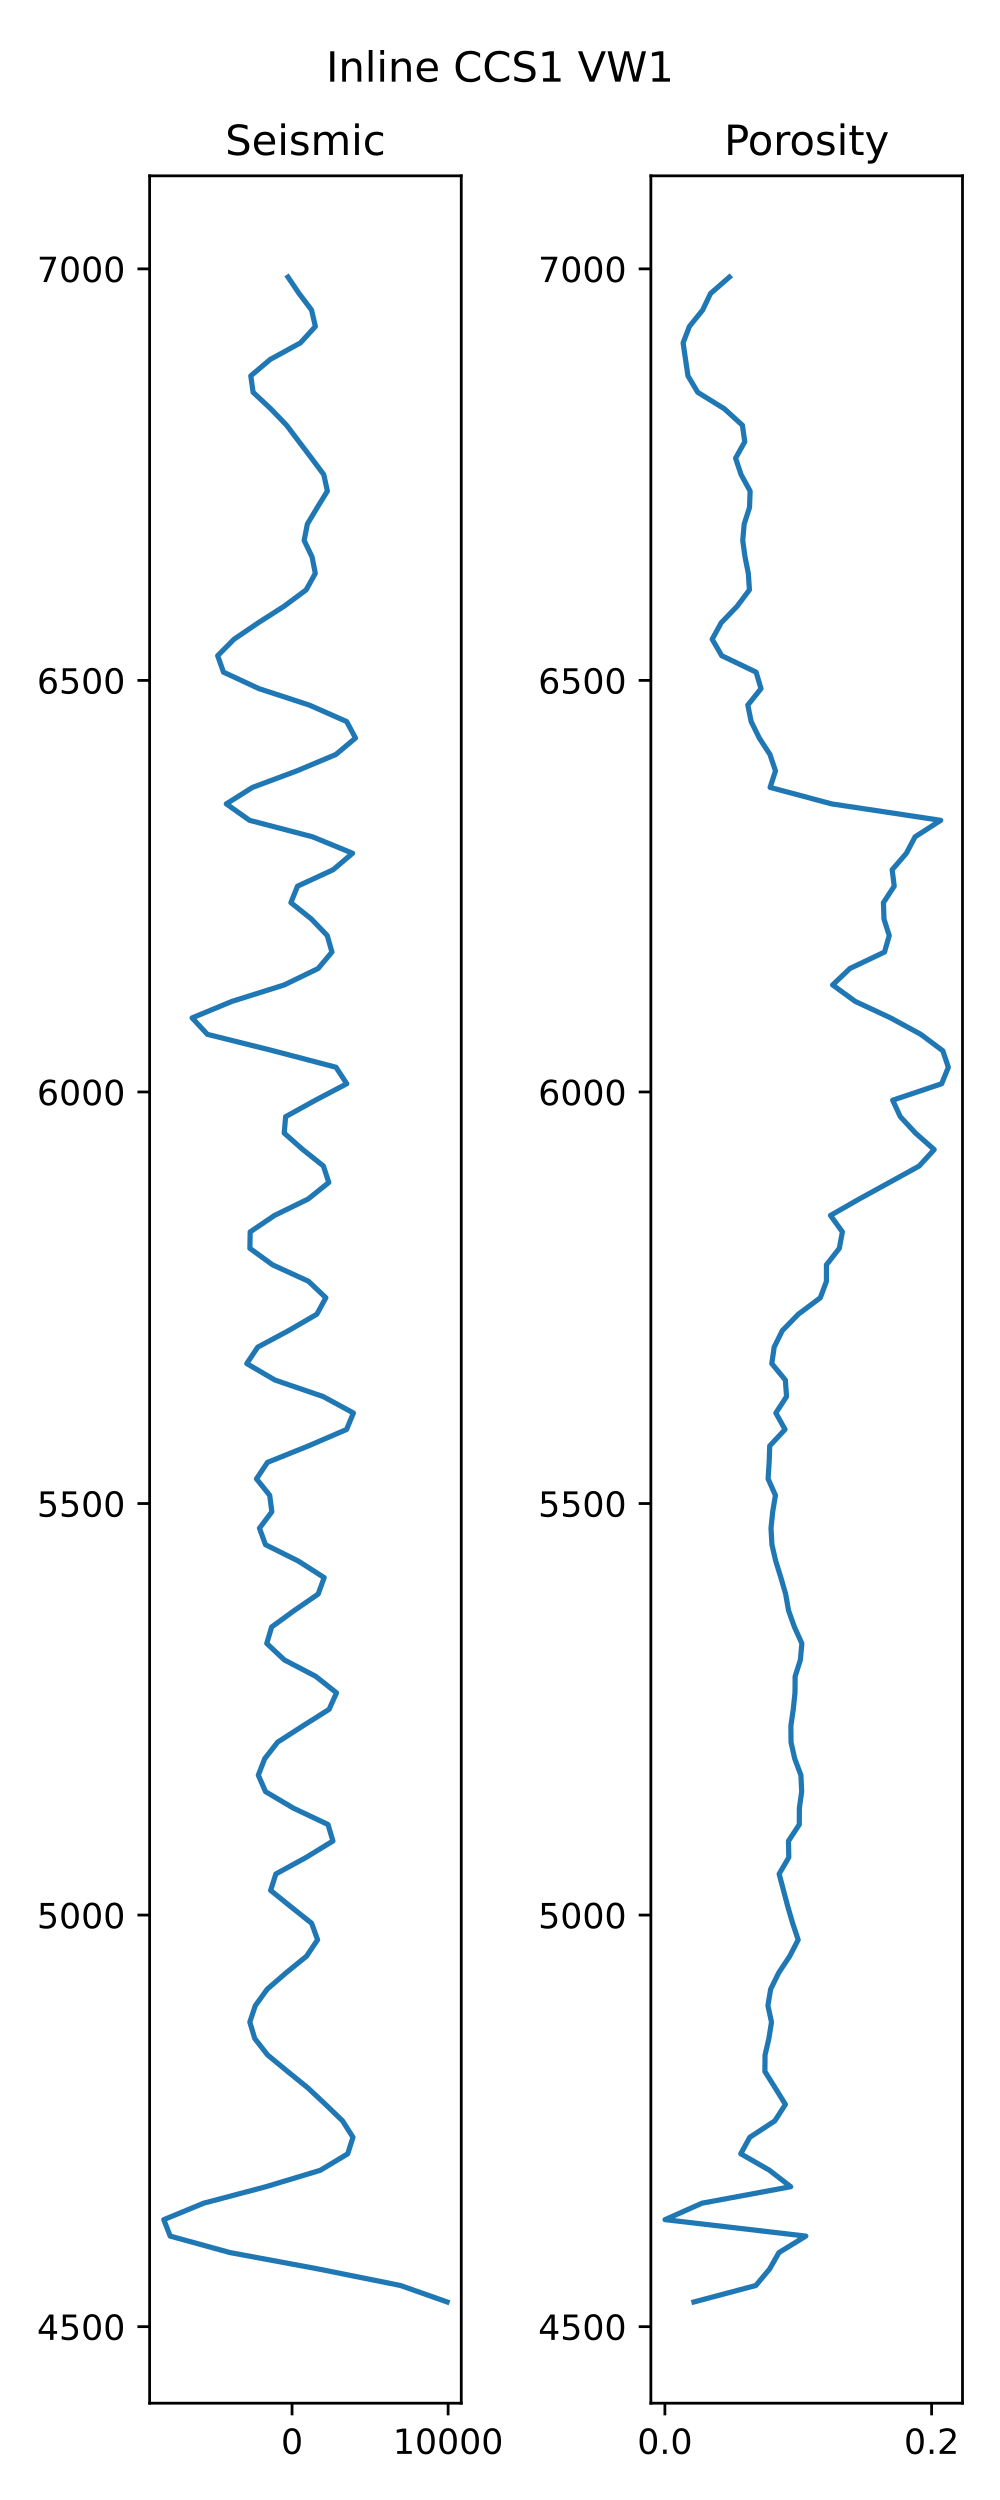
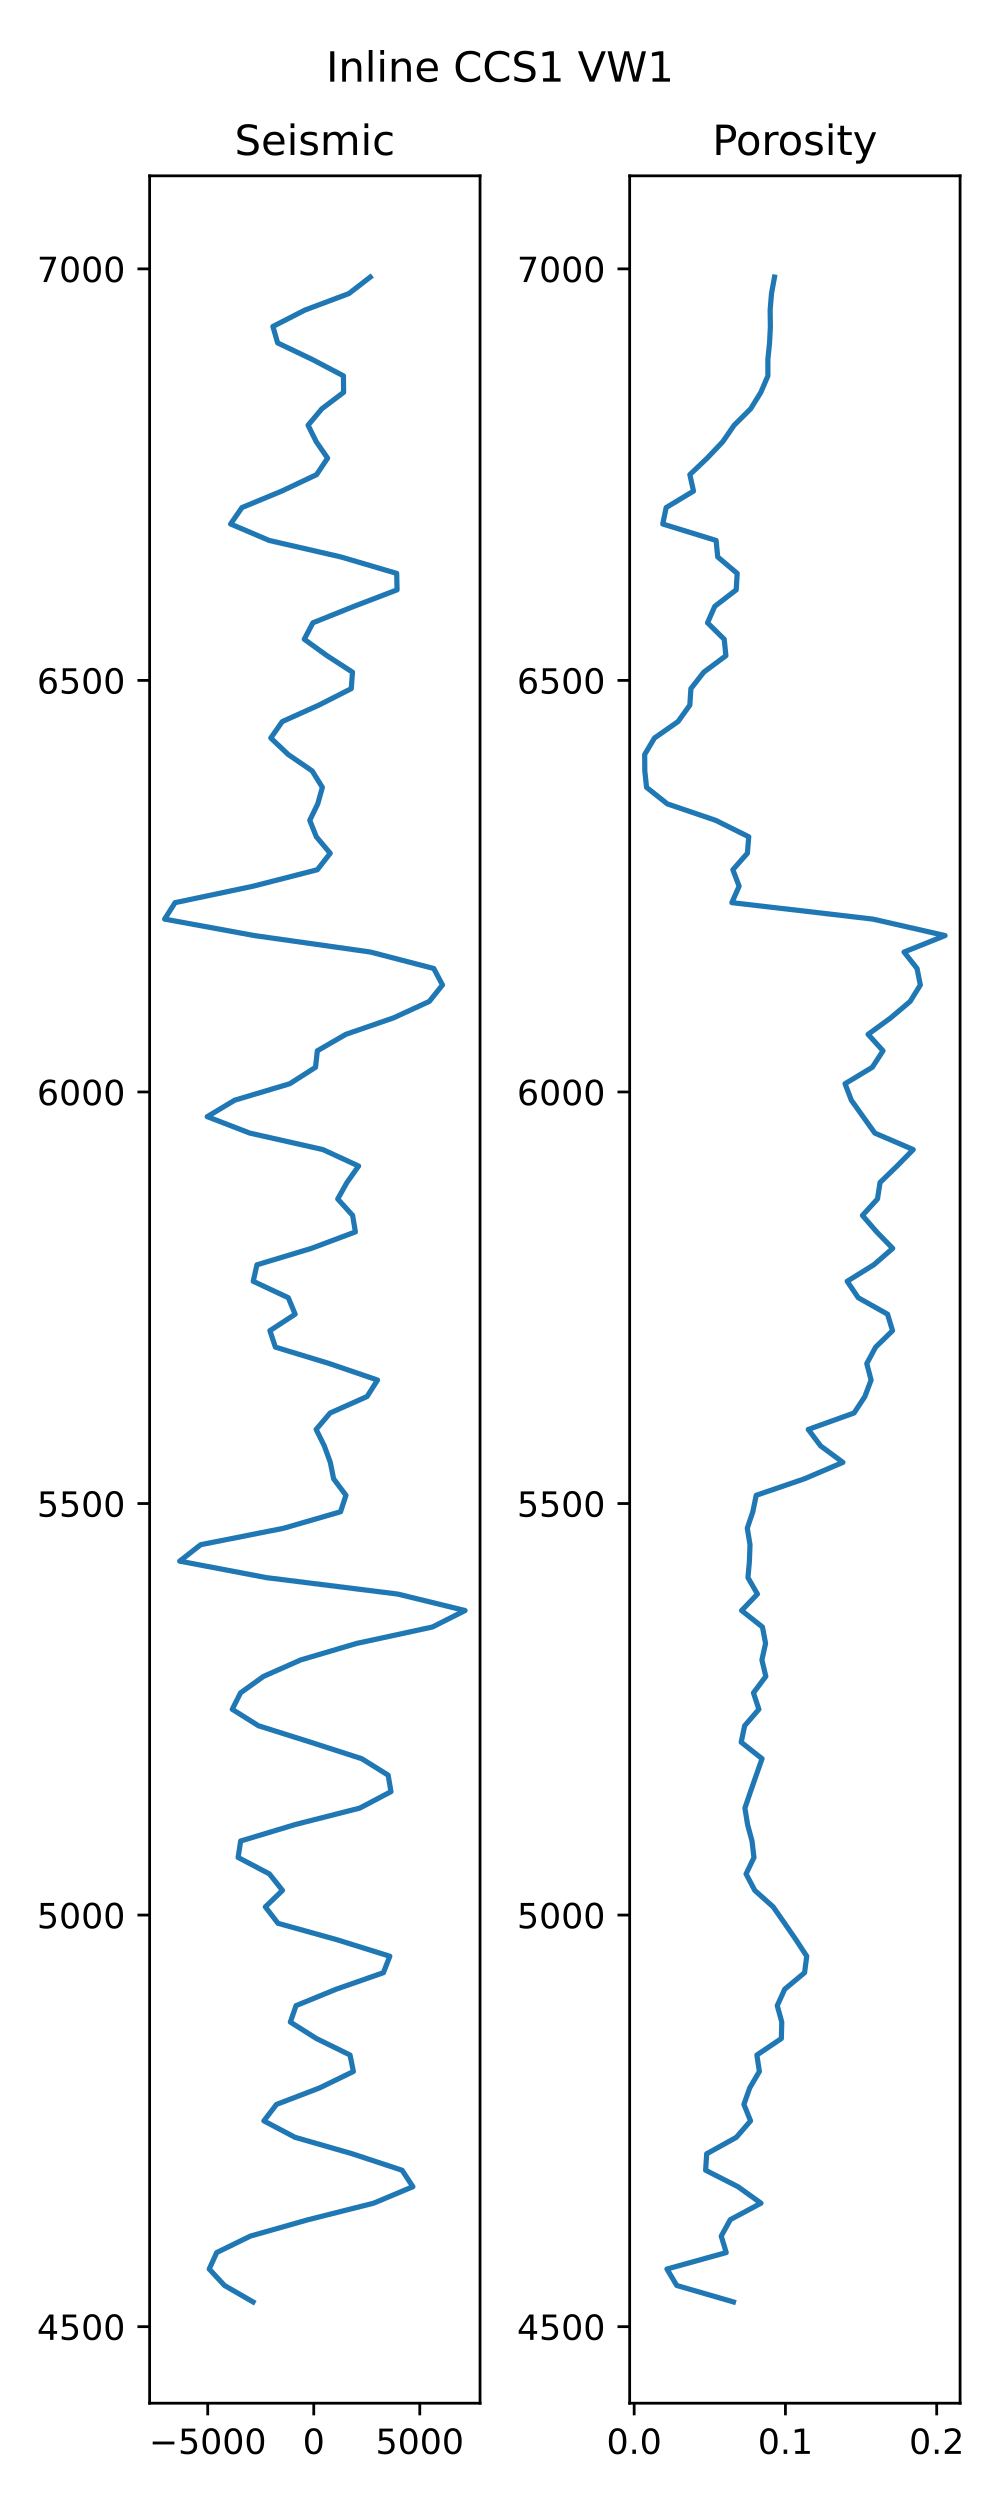
<svg xmlns="http://www.w3.org/2000/svg" xmlns:xlink="http://www.w3.org/1999/xlink" width="288pt" height="720pt" viewBox="0 0 288 720" version="1.1">
  <defs>
    <style type="text/css">*{stroke-linejoin: round; stroke-linecap: butt}</style>
  </defs>
  <g id="figure_1">
    <g id="patch_1">
      <path d="M 0 720  L 288 720  L 288 0  L 0 0  z " style="fill: #ffffff" />
    </g>
    <g id="axes_1">
      <g id="patch_2">
-         <path d="M 43.09 692.12  L 132.842 692.12  L 132.842 50.64  L 43.09 50.64  z " style="fill: #ffffff" />
+         <path d="M 43.09 692.12  L 138.252 692.12  L 138.252 50.64  L 43.09 50.64  z " style="fill: #ffffff" />
      </g>
      <g id="matplotlib.axis_1">
        <g id="xtick_1">
          <g id="line2d_1">
            <defs>
-               <path id="m8ba95db6dd" d="M 0 0  L 0 3.5  " style="stroke: #000000; stroke-width: 0.8" />
+               <path id="m84828c03f1" d="M 0 0  L 0 3.5  " style="stroke: #000000; stroke-width: 0.8" />
            </defs>
            <g>
-               <use xlink:href="#m8ba95db6dd" x="84.11" y="692.12" style="stroke: #000000; stroke-width: 0.8" />
+               <use xlink:href="#m84828c03f1" x="59.827" y="692.12" style="stroke: #000000; stroke-width: 0.8" />
            </g>
          </g>
          <g id="text_1">
-             <g transform="translate(80.9286 706.7184) scale(0.1 -0.1)">
-               <defs>
+             <g transform="translate(42.91263 706.7184) scale(0.1 -0.1)">
+               <defs>
+                 <path id="DejaVuSans-2212" d="M 678 2272  L 4684 2272  L 4684 1741  L 678 1741  L 678 2272  z " transform="scale(0.015625)" />
+                 <path id="DejaVuSans-35" d="M 691 4666  L 3169 4666  L 3169 4134  L 1269 4134  L 1269 2991  Q 1406 3038 1543 3061  Q 1681 3084 1819 3084  Q 2600 3084 3056 2656  Q 3513 2228 3513 1497  Q 3513 744 3044 326  Q 2575 -91 1722 -91  Q 1428 -91 1123 -41  Q 819 9 494 109  L 494 744  Q 775 591 1075 516  Q 1375 441 1709 441  Q 2250 441 2565 725  Q 2881 1009 2881 1497  Q 2881 1984 2565 2268  Q 2250 2553 1709 2553  Q 1456 2553 1204 2497  Q 953 2441 691 2322  L 691 4666  z " transform="scale(0.015625)" />
                <path id="DejaVuSans-30" d="M 2034 4250  Q 1547 4250 1301 3770  Q 1056 3291 1056 2328  Q 1056 1369 1301 889  Q 1547 409 2034 409  Q 2525 409 2770 889  Q 3016 1369 3016 2328  Q 3016 3291 2770 3770  Q 2525 4250 2034 4250  z M 2034 4750  Q 2819 4750 3233 4129  Q 3647 3509 3647 2328  Q 3647 1150 3233 529  Q 2819 -91 2034 -91  Q 1250 -91 836 529  Q 422 1150 422 2328  Q 422 3509 836 4129  Q 1250 4750 2034 4750  z " transform="scale(0.015625)" />
              </defs>
-               <use xlink:href="#DejaVuSans-30" />
+               <use xlink:href="#DejaVuSans-2212" />
+               <use xlink:href="#DejaVuSans-35" x="83.789" />
+               <use xlink:href="#DejaVuSans-30" x="147.412" />
+               <use xlink:href="#DejaVuSans-30" x="211.035" />
+               <use xlink:href="#DejaVuSans-30" x="274.658" />
            </g>
          </g>
        </g>
        <g id="xtick_2">
          <g id="line2d_2">
            <g>
-               <use xlink:href="#m8ba95db6dd" x="129.056" y="692.12" style="stroke: #000000; stroke-width: 0.8" />
+               <use xlink:href="#m84828c03f1" x="90.362" y="692.12" style="stroke: #000000; stroke-width: 0.8" />
            </g>
          </g>
          <g id="text_2">
-             <g transform="translate(113.15 706.7184) scale(0.1 -0.1)">
-               <defs>
-                 <path id="DejaVuSans-31" d="M 794 531  L 1825 531  L 1825 4091  L 703 3866  L 703 4441  L 1819 4666  L 2450 4666  L 2450 531  L 3481 531  L 3481 0  L 794 0  L 794 531  z " transform="scale(0.015625)" />
-               </defs>
-               <use xlink:href="#DejaVuSans-31" />
-               <use xlink:href="#DejaVuSans-30" x="63.623" />
-               <use xlink:href="#DejaVuSans-30" x="127.246" />
-               <use xlink:href="#DejaVuSans-30" x="190.869" />
-               <use xlink:href="#DejaVuSans-30" x="254.492" />
+             <g transform="translate(87.18066 706.7184) scale(0.1 -0.1)">
+               <use xlink:href="#DejaVuSans-30" />
+             </g>
+           </g>
+         </g>
+         <g id="xtick_3">
+           <g id="line2d_3">
+             <g>
+               <use xlink:href="#m84828c03f1" x="120.896" y="692.12" style="stroke: #000000; stroke-width: 0.8" />
+             </g>
+           </g>
+           <g id="text_3">
+             <g transform="translate(108.1713 706.7184) scale(0.1 -0.1)">
+               <use xlink:href="#DejaVuSans-35" />
+               <use xlink:href="#DejaVuSans-30" x="63.623" />
+               <use xlink:href="#DejaVuSans-30" x="127.246" />
+               <use xlink:href="#DejaVuSans-30" x="190.869" />
            </g>
          </g>
        </g>
      </g>
      <g id="matplotlib.axis_2">
        <g id="ytick_1">
-           <g id="line2d_3">
+           <g id="line2d_4">
            <defs>
-               <path id="m73d2f2dbd9" d="M 0 0  L -3.5 0  " style="stroke: #000000; stroke-width: 0.8" />
+               <path id="m9f6ca135f6" d="M 0 0  L -3.5 0  " style="stroke: #000000; stroke-width: 0.8" />
            </defs>
            <g>
-               <use xlink:href="#m73d2f2dbd9" x="43.09" y="670.074" style="stroke: #000000; stroke-width: 0.8" />
-             </g>
-           </g>
-           <g id="text_3">
+               <use xlink:href="#m9f6ca135f6" x="43.09" y="670.074" style="stroke: #000000; stroke-width: 0.8" />
+             </g>
+           </g>
+           <g id="text_4">
            <g transform="translate(10.64 673.8728) scale(0.1 -0.1)">
              <defs>
                <path id="DejaVuSans-34" d="M 2419 4116  L 825 1625  L 2419 1625  L 2419 4116  z M 2253 4666  L 3047 4666  L 3047 1625  L 3713 1625  L 3713 1100  L 3047 1100  L 3047 0  L 2419 0  L 2419 1100  L 313 1100  L 313 1709  L 2253 4666  z " transform="scale(0.015625)" />
-                 <path id="DejaVuSans-35" d="M 691 4666  L 3169 4666  L 3169 4134  L 1269 4134  L 1269 2991  Q 1406 3038 1543 3061  Q 1681 3084 1819 3084  Q 2600 3084 3056 2656  Q 3513 2228 3513 1497  Q 3513 744 3044 326  Q 2575 -91 1722 -91  Q 1428 -91 1123 -41  Q 819 9 494 109  L 494 744  Q 775 591 1075 516  Q 1375 441 1709 441  Q 2250 441 2565 725  Q 2881 1009 2881 1497  Q 2881 1984 2565 2268  Q 2250 2553 1709 2553  Q 1456 2553 1204 2497  Q 953 2441 691 2322  L 691 4666  z " transform="scale(0.015625)" />
              </defs>
              <use xlink:href="#DejaVuSans-34" />
              <use xlink:href="#DejaVuSans-35" x="63.623" />
              <use xlink:href="#DejaVuSans-30" x="127.246" />
              <use xlink:href="#DejaVuSans-30" x="190.869" />
            </g>
          </g>
        </g>
        <g id="ytick_2">
-           <g id="line2d_4">
-             <g>
-               <use xlink:href="#m73d2f2dbd9" x="43.09" y="551.544" style="stroke: #000000; stroke-width: 0.8" />
-             </g>
-           </g>
-           <g id="text_4">
+           <g id="line2d_5">
+             <g>
+               <use xlink:href="#m9f6ca135f6" x="43.09" y="551.544" style="stroke: #000000; stroke-width: 0.8" />
+             </g>
+           </g>
+           <g id="text_5">
            <g transform="translate(10.64 555.3436) scale(0.1 -0.1)">
              <use xlink:href="#DejaVuSans-35" />
              <use xlink:href="#DejaVuSans-30" x="63.623" />
              <use xlink:href="#DejaVuSans-30" x="127.246" />
              <use xlink:href="#DejaVuSans-30" x="190.869" />
            </g>
          </g>
        </g>
        <g id="ytick_3">
-           <g id="line2d_5">
-             <g>
-               <use xlink:href="#m73d2f2dbd9" x="43.09" y="433.015" style="stroke: #000000; stroke-width: 0.8" />
-             </g>
-           </g>
-           <g id="text_5">
+           <g id="line2d_6">
+             <g>
+               <use xlink:href="#m9f6ca135f6" x="43.09" y="433.015" style="stroke: #000000; stroke-width: 0.8" />
+             </g>
+           </g>
+           <g id="text_6">
            <g transform="translate(10.64 436.8144) scale(0.1 -0.1)">
              <use xlink:href="#DejaVuSans-35" />
              <use xlink:href="#DejaVuSans-35" x="63.623" />
              <use xlink:href="#DejaVuSans-30" x="127.246" />
              <use xlink:href="#DejaVuSans-30" x="190.869" />
            </g>
          </g>
        </g>
        <g id="ytick_4">
-           <g id="line2d_6">
-             <g>
-               <use xlink:href="#m73d2f2dbd9" x="43.09" y="314.486" style="stroke: #000000; stroke-width: 0.8" />
-             </g>
-           </g>
-           <g id="text_6">
+           <g id="line2d_7">
+             <g>
+               <use xlink:href="#m9f6ca135f6" x="43.09" y="314.486" style="stroke: #000000; stroke-width: 0.8" />
+             </g>
+           </g>
+           <g id="text_7">
            <g transform="translate(10.64 318.2852) scale(0.1 -0.1)">
              <defs>
                <path id="DejaVuSans-36" d="M 2113 2584  Q 1688 2584 1439 2293  Q 1191 2003 1191 1497  Q 1191 994 1439 701  Q 1688 409 2113 409  Q 2538 409 2786 701  Q 3034 994 3034 1497  Q 3034 2003 2786 2293  Q 2538 2584 2113 2584  z M 3366 4563  L 3366 3988  Q 3128 4100 2886 4159  Q 2644 4219 2406 4219  Q 1781 4219 1451 3797  Q 1122 3375 1075 2522  Q 1259 2794 1537 2939  Q 1816 3084 2150 3084  Q 2853 3084 3261 2657  Q 3669 2231 3669 1497  Q 3669 778 3244 343  Q 2819 -91 2113 -91  Q 1303 -91 875 529  Q 447 1150 447 2328  Q 447 3434 972 4092  Q 1497 4750 2381 4750  Q 2619 4750 2861 4703  Q 3103 4656 3366 4563  z " transform="scale(0.015625)" />
              </defs>
              <use xlink:href="#DejaVuSans-36" />
              <use xlink:href="#DejaVuSans-30" x="63.623" />
              <use xlink:href="#DejaVuSans-30" x="127.246" />
              <use xlink:href="#DejaVuSans-30" x="190.869" />
            </g>
          </g>
        </g>
        <g id="ytick_5">
-           <g id="line2d_7">
-             <g>
-               <use xlink:href="#m73d2f2dbd9" x="43.09" y="195.957" style="stroke: #000000; stroke-width: 0.8" />
-             </g>
-           </g>
-           <g id="text_7">
+           <g id="line2d_8">
+             <g>
+               <use xlink:href="#m9f6ca135f6" x="43.09" y="195.957" style="stroke: #000000; stroke-width: 0.8" />
+             </g>
+           </g>
+           <g id="text_8">
            <g transform="translate(10.64 199.756) scale(0.1 -0.1)">
              <use xlink:href="#DejaVuSans-36" />
              <use xlink:href="#DejaVuSans-35" x="63.623" />
              <use xlink:href="#DejaVuSans-30" x="127.246" />
              <use xlink:href="#DejaVuSans-30" x="190.869" />
            </g>
          </g>
        </g>
        <g id="ytick_6">
-           <g id="line2d_8">
-             <g>
-               <use xlink:href="#m73d2f2dbd9" x="43.09" y="77.428" style="stroke: #000000; stroke-width: 0.8" />
-             </g>
-           </g>
-           <g id="text_8">
+           <g id="line2d_9">
+             <g>
+               <use xlink:href="#m9f6ca135f6" x="43.09" y="77.428" style="stroke: #000000; stroke-width: 0.8" />
+             </g>
+           </g>
+           <g id="text_9">
            <g transform="translate(10.64 81.22682) scale(0.1 -0.1)">
              <defs>
                <path id="DejaVuSans-37" d="M 525 4666  L 3525 4666  L 3525 4397  L 1831 0  L 1172 0  L 2766 4134  L 525 4134  L 525 4666  z " transform="scale(0.015625)" />
              </defs>
              <use xlink:href="#DejaVuSans-37" />
              <use xlink:href="#DejaVuSans-30" x="63.623" />
              <use xlink:href="#DejaVuSans-30" x="127.246" />
              <use xlink:href="#DejaVuSans-30" x="190.869" />
            </g>
          </g>
        </g>
      </g>
-       <g id="line2d_9">
-         <path d="M 128.763 662.962  L 115.325 658.221  L 91.734 653.479  L 66.213 648.738  L 49.009 643.997  L 47.17 639.256  L 58.659 634.515  L 76.564 629.774  L 92.276 625.032  L 100.146 620.291  L 101.656 615.55  L 98.648 610.809  L 93.743 606.068  L 88.676 601.327  L 82.831 596.585  L 77.075 591.844  L 73.373 587.103  L 71.949 582.362  L 73.529 577.621  L 76.962 572.88  L 82.429 568.138  L 88.266 563.397  L 91.464 558.656  L 89.758 553.915  L 83.81 549.174  L 77.943 544.433  L 79.455 539.691  L 88.134 534.95  L 95.878 530.209  L 94.464 525.468  L 84.458 520.727  L 76.466 515.986  L 74.395 511.244  L 76.238 506.503  L 79.935 501.762  L 87.282 497.021  L 94.788 492.28  L 96.92 487.539  L 90.938 482.797  L 81.887 478.056  L 76.825 473.315  L 78.234 468.574  L 84.738 463.833  L 91.628 459.092  L 93.358 454.35  L 85.954 449.609  L 76.457 444.868  L 74.725 440.127  L 78.289 435.386  L 77.673 430.645  L 73.863 425.903  L 77.035 421.162  L 88.83 416.421  L 99.821 411.68  L 101.779 406.939  L 93.044 402.198  L 79.185 397.456  L 71.073 392.715  L 74.224 387.974  L 83.073 383.233  L 91.251 378.492  L 93.844 373.751  L 88.844 369.009  L 78.478 364.268  L 71.971 359.527  L 72.051 354.786  L 79.056 350.045  L 88.757 345.304  L 94.686 340.562  L 93.146 335.821  L 87.209 331.08  L 81.85 326.339  L 82.263 321.598  L 90.839 316.857  L 99.865 312.115  L 96.769 307.374  L 78.722 302.633  L 59.727 297.892  L 55.329 293.151  L 66.76 288.41  L 81.83 283.668  L 91.627 278.927  L 95.597 274.186  L 94.249 269.445  L 89.711 264.704  L 83.78 259.963  L 85.683 255.221  L 95.944 250.48  L 101.539 245.739  L 89.998 240.998  L 71.866 236.257  L 65.173 231.516  L 72.711 226.774  L 85.428 222.033  L 96.726 217.292  L 102.376 212.551  L 99.838 207.81  L 89.087 203.069  L 74.57 198.327  L 64.37 193.586  L 62.687 188.845  L 67.39 184.104  L 74.364 179.363  L 81.783 174.622  L 88.174 169.88  L 90.802 165.139  L 89.874 160.398  L 87.595 155.657  L 88.522 150.916  L 91.362 146.175  L 94.288 141.433  L 93.247 136.692  L 89.718 131.951  L 86.113 127.21  L 82.535 122.469  L 77.969 117.728  L 72.896 112.986  L 72.225 108.245  L 77.837 103.504  L 86.502 98.763  L 90.825 94.022  L 89.728 89.281  L 86.136 84.539  L 82.94 79.798  " clip-path="url(#p2e005e1ebc)" style="fill: none; stroke: #1f77b4; stroke-width: 1.5; stroke-linecap: square" />
+       <g id="line2d_10">
+         <path d="M 72.879 662.962  L 64.652 658.221  L 60.261 653.479  L 62.406 648.738  L 72.098 643.997  L 88.817 639.256  L 107.603 634.515  L 118.909 629.774  L 115.799 625.032  L 101.447 620.291  L 84.974 615.55  L 75.991 610.809  L 79.627 606.068  L 92.032 601.327  L 101.772 596.585  L 100.81 591.844  L 91.127 587.103  L 83.626 582.362  L 85.264 577.621  L 96.847 572.88  L 110.414 568.138  L 112.266 563.397  L 97.08 558.656  L 80.063 553.915  L 76.417 549.174  L 81.352 544.433  L 77.588 539.691  L 68.58 534.95  L 69.312 530.209  L 85.02 525.468  L 103.626 520.727  L 112.601 515.986  L 111.781 511.244  L 104.169 506.503  L 89.472 501.762  L 74.434 497.021  L 66.889 492.28  L 69.277 487.539  L 75.899 482.797  L 86.61 478.056  L 102.667 473.315  L 124.541 468.574  L 133.927 463.833  L 114.534 459.092  L 76.665 454.35  L 51.744 449.609  L 57.807 444.868  L 81.714 440.127  L 98.082 435.386  L 99.634 430.645  L 96.085 425.903  L 95.127 421.162  L 93.4 416.421  L 91.047 411.68  L 95.074 406.939  L 105.714 402.198  L 108.734 397.456  L 94.863 392.715  L 79.315 387.974  L 77.729 383.233  L 85 378.492  L 83.033 373.751  L 72.933 369.009  L 73.995 364.268  L 89.688 359.527  L 102.352 354.786  L 101.557 350.045  L 97.266 345.304  L 99.918 340.562  L 103.274 335.821  L 92.987 331.08  L 71.955 326.339  L 59.677 321.598  L 67.569 316.857  L 83.453 312.115  L 90.875 307.374  L 91.391 302.633  L 99.584 297.892  L 113.318 293.151  L 123.64 288.41  L 127.428 283.668  L 124.929 278.927  L 106.669 274.186  L 73.236 269.445  L 47.416 264.704  L 50.415 259.963  L 72.912 255.221  L 91.405 250.48  L 95.095 245.739  L 91.105 240.998  L 89.212 236.257  L 91.513 231.516  L 92.841 226.774  L 89.918 222.033  L 82.992 217.292  L 77.987 212.551  L 81.293 207.81  L 91.834 203.069  L 101.158 198.327  L 101.52 193.586  L 94.184 188.845  L 87.63 184.104  L 90.116 179.363  L 101.946 174.622  L 114.349 169.88  L 114.248 165.139  L 98.161 160.398  L 77.538 155.657  L 66.416 150.916  L 69.685 146.175  L 81.14 141.433  L 91.176 136.692  L 94.347 131.951  L 91.079 127.21  L 88.724 122.469  L 92.695 117.728  L 98.962 112.986  L 98.911 108.245  L 89.891 103.504  L 79.963 98.763  L 78.594 94.022  L 87.854 89.281  L 100.488 84.539  L 106.619 79.798  " clip-path="url(#pd2bfb84139)" style="fill: none; stroke: #1f77b4; stroke-width: 1.5; stroke-linecap: square" />
      </g>
      <g id="patch_3">
        <path d="M 43.09 692.12  L 43.09 50.64  " style="fill: none; stroke: #000000; stroke-width: 0.8; stroke-linejoin: miter; stroke-linecap: square" />
      </g>
      <g id="patch_4">
-         <path d="M 132.842 692.12  L 132.842 50.64  " style="fill: none; stroke: #000000; stroke-width: 0.8; stroke-linejoin: miter; stroke-linecap: square" />
+         <path d="M 138.252 692.12  L 138.252 50.64  " style="fill: none; stroke: #000000; stroke-width: 0.8; stroke-linejoin: miter; stroke-linecap: square" />
      </g>
      <g id="patch_5">
-         <path d="M 43.09 692.12  L 132.842 692.12  " style="fill: none; stroke: #000000; stroke-width: 0.8; stroke-linejoin: miter; stroke-linecap: square" />
+         <path d="M 43.09 692.12  L 138.252 692.12  " style="fill: none; stroke: #000000; stroke-width: 0.8; stroke-linejoin: miter; stroke-linecap: square" />
      </g>
      <g id="patch_6">
-         <path d="M 43.09 50.64  L 132.842 50.64  " style="fill: none; stroke: #000000; stroke-width: 0.8; stroke-linejoin: miter; stroke-linecap: square" />
-       </g>
-       <g id="text_9">
-         <g transform="translate(64.86245 44.64) scale(0.12 -0.12)">
+         <path d="M 43.09 50.64  L 138.252 50.64  " style="fill: none; stroke: #000000; stroke-width: 0.8; stroke-linejoin: miter; stroke-linecap: square" />
+       </g>
+       <g id="text_10">
+         <g transform="translate(67.56746 44.64) scale(0.12 -0.12)">
          <defs>
            <path id="DejaVuSans-53" d="M 3425 4513  L 3425 3897  Q 3066 4069 2747 4153  Q 2428 4238 2131 4238  Q 1616 4238 1336 4038  Q 1056 3838 1056 3469  Q 1056 3159 1242 3001  Q 1428 2844 1947 2747  L 2328 2669  Q 3034 2534 3370 2195  Q 3706 1856 3706 1288  Q 3706 609 3251 259  Q 2797 -91 1919 -91  Q 1588 -91 1214 -16  Q 841 59 441 206  L 441 856  Q 825 641 1194 531  Q 1563 422 1919 422  Q 2459 422 2753 634  Q 3047 847 3047 1241  Q 3047 1584 2836 1778  Q 2625 1972 2144 2069  L 1759 2144  Q 1053 2284 737 2584  Q 422 2884 422 3419  Q 422 4038 858 4394  Q 1294 4750 2059 4750  Q 2388 4750 2728 4690  Q 3069 4631 3425 4513  z " transform="scale(0.015625)" />
            <path id="DejaVuSans-65" d="M 3597 1894  L 3597 1613  L 953 1613  Q 991 1019 1311 708  Q 1631 397 2203 397  Q 2534 397 2845 478  Q 3156 559 3463 722  L 3463 178  Q 3153 47 2828 -22  Q 2503 -91 2169 -91  Q 1331 -91 842 396  Q 353 884 353 1716  Q 353 2575 817 3079  Q 1281 3584 2069 3584  Q 2775 3584 3186 3129  Q 3597 2675 3597 1894  z M 3022 2063  Q 3016 2534 2758 2815  Q 2500 3097 2075 3097  Q 1594 3097 1305 2825  Q 1016 2553 972 2059  L 3022 2063  z " transform="scale(0.015625)" />
            <path id="DejaVuSans-69" d="M 603 3500  L 1178 3500  L 1178 0  L 603 0  L 603 3500  z M 603 4863  L 1178 4863  L 1178 4134  L 603 4134  L 603 4863  z " transform="scale(0.015625)" />
            <path id="DejaVuSans-73" d="M 2834 3397  L 2834 2853  Q 2591 2978 2328 3040  Q 2066 3103 1784 3103  Q 1356 3103 1142 2972  Q 928 2841 928 2578  Q 928 2378 1081 2264  Q 1234 2150 1697 2047  L 1894 2003  Q 2506 1872 2764 1633  Q 3022 1394 3022 966  Q 3022 478 2636 193  Q 2250 -91 1575 -91  Q 1294 -91 989 -36  Q 684 19 347 128  L 347 722  Q 666 556 975 473  Q 1284 391 1588 391  Q 1994 391 2212 530  Q 2431 669 2431 922  Q 2431 1156 2273 1281  Q 2116 1406 1581 1522  L 1381 1569  Q 847 1681 609 1914  Q 372 2147 372 2553  Q 372 3047 722 3315  Q 1072 3584 1716 3584  Q 2034 3584 2315 3537  Q 2597 3491 2834 3397  z " transform="scale(0.015625)" />
            <path id="DejaVuSans-6d" d="M 3328 2828  Q 3544 3216 3844 3400  Q 4144 3584 4550 3584  Q 5097 3584 5394 3201  Q 5691 2819 5691 2113  L 5691 0  L 5113 0  L 5113 2094  Q 5113 2597 4934 2840  Q 4756 3084 4391 3084  Q 3944 3084 3684 2787  Q 3425 2491 3425 1978  L 3425 0  L 2847 0  L 2847 2094  Q 2847 2600 2669 2842  Q 2491 3084 2119 3084  Q 1678 3084 1418 2786  Q 1159 2488 1159 1978  L 1159 0  L 581 0  L 581 3500  L 1159 3500  L 1159 2956  Q 1356 3278 1631 3431  Q 1906 3584 2284 3584  Q 2666 3584 2933 3390  Q 3200 3197 3328 2828  z " transform="scale(0.015625)" />
            <path id="DejaVuSans-63" d="M 3122 3366  L 3122 2828  Q 2878 2963 2633 3030  Q 2388 3097 2138 3097  Q 1578 3097 1268 2742  Q 959 2388 959 1747  Q 959 1106 1268 751  Q 1578 397 2138 397  Q 2388 397 2633 464  Q 2878 531 3122 666  L 3122 134  Q 2881 22 2623 -34  Q 2366 -91 2075 -91  Q 1284 -91 818 406  Q 353 903 353 1747  Q 353 2603 823 3093  Q 1294 3584 2113 3584  Q 2378 3584 2631 3529  Q 2884 3475 3122 3366  z " transform="scale(0.015625)" />
          </defs>
          <use xlink:href="#DejaVuSans-53" />
          <use xlink:href="#DejaVuSans-65" x="63.477" />
          <use xlink:href="#DejaVuSans-69" x="125" />
          <use xlink:href="#DejaVuSans-73" x="152.783" />
          <use xlink:href="#DejaVuSans-6d" x="204.883" />
          <use xlink:href="#DejaVuSans-69" x="302.295" />
          <use xlink:href="#DejaVuSans-63" x="330.078" />
        </g>
      </g>
    </g>
    <g id="axes_2">
      <g id="patch_7">
-         <path d="M 187.448 692.12  L 277.2 692.12  L 277.2 50.64  L 187.448 50.64  z " style="fill: #ffffff" />
+         <path d="M 181.342 692.12  L 276.505 692.12  L 276.505 50.64  L 181.342 50.64  z " style="fill: #ffffff" />
      </g>
      <g id="matplotlib.axis_3">
-         <g id="xtick_3">
-           <g id="line2d_10">
-             <g>
-               <use xlink:href="#m8ba95db6dd" x="191.489" y="692.12" style="stroke: #000000; stroke-width: 0.8" />
-             </g>
-           </g>
-           <g id="text_10">
-             <g transform="translate(183.5373 706.7184) scale(0.1 -0.1)">
+         <g id="xtick_4">
+           <g id="line2d_11">
+             <g>
+               <use xlink:href="#m84828c03f1" x="182.64" y="692.12" style="stroke: #000000; stroke-width: 0.8" />
+             </g>
+           </g>
+           <g id="text_11">
+             <g transform="translate(174.6881 706.7184) scale(0.1 -0.1)">
              <defs>
                <path id="DejaVuSans-2e" d="M 684 794  L 1344 794  L 1344 0  L 684 0  L 684 794  z " transform="scale(0.015625)" />
              </defs>
              <use xlink:href="#DejaVuSans-30" />
              <use xlink:href="#DejaVuSans-2e" x="63.623" />
              <use xlink:href="#DejaVuSans-30" x="95.41" />
            </g>
          </g>
        </g>
-         <g id="xtick_4">
-           <g id="line2d_11">
-             <g>
-               <use xlink:href="#m8ba95db6dd" x="268.301" y="692.12" style="stroke: #000000; stroke-width: 0.8" />
-             </g>
-           </g>
-           <g id="text_11">
-             <g transform="translate(260.3495 706.7184) scale(0.1 -0.1)">
+         <g id="xtick_5">
+           <g id="line2d_12">
+             <g>
+               <use xlink:href="#m84828c03f1" x="226.205" y="692.12" style="stroke: #000000; stroke-width: 0.8" />
+             </g>
+           </g>
+           <g id="text_12">
+             <g transform="translate(218.2534 706.7184) scale(0.1 -0.1)">
+               <defs>
+                 <path id="DejaVuSans-31" d="M 794 531  L 1825 531  L 1825 4091  L 703 3866  L 703 4441  L 1819 4666  L 2450 4666  L 2450 531  L 3481 531  L 3481 0  L 794 0  L 794 531  z " transform="scale(0.015625)" />
+               </defs>
+               <use xlink:href="#DejaVuSans-30" />
+               <use xlink:href="#DejaVuSans-2e" x="63.623" />
+               <use xlink:href="#DejaVuSans-31" x="95.41" />
+             </g>
+           </g>
+         </g>
+         <g id="xtick_6">
+           <g id="line2d_13">
+             <g>
+               <use xlink:href="#m84828c03f1" x="269.77" y="692.12" style="stroke: #000000; stroke-width: 0.8" />
+             </g>
+           </g>
+           <g id="text_13">
+             <g transform="translate(261.8187 706.7184) scale(0.1 -0.1)">
              <defs>
                <path id="DejaVuSans-32" d="M 1228 531  L 3431 531  L 3431 0  L 469 0  L 469 531  Q 828 903 1448 1529  Q 2069 2156 2228 2338  Q 2531 2678 2651 2914  Q 2772 3150 2772 3378  Q 2772 3750 2511 3984  Q 2250 4219 1831 4219  Q 1534 4219 1204 4116  Q 875 4013 500 3803  L 500 4441  Q 881 4594 1212 4672  Q 1544 4750 1819 4750  Q 2544 4750 2975 4387  Q 3406 4025 3406 3419  Q 3406 3131 3298 2873  Q 3191 2616 2906 2266  Q 2828 2175 2409 1742  Q 1991 1309 1228 531  z " transform="scale(0.015625)" />
              </defs>
              <use xlink:href="#DejaVuSans-30" />
              <use xlink:href="#DejaVuSans-2e" x="63.623" />
              <use xlink:href="#DejaVuSans-32" x="95.41" />
            </g>
          </g>
        </g>
      </g>
      <g id="matplotlib.axis_4">
        <g id="ytick_7">
-           <g id="line2d_12">
-             <g>
-               <use xlink:href="#m73d2f2dbd9" x="187.448" y="670.074" style="stroke: #000000; stroke-width: 0.8" />
-             </g>
-           </g>
-           <g id="text_12">
-             <g transform="translate(154.9976 673.8728) scale(0.1 -0.1)">
+           <g id="line2d_14">
+             <g>
+               <use xlink:href="#m9f6ca135f6" x="181.342" y="670.074" style="stroke: #000000; stroke-width: 0.8" />
+             </g>
+           </g>
+           <g id="text_14">
+             <g transform="translate(148.8924 673.8728) scale(0.1 -0.1)">
              <use xlink:href="#DejaVuSans-34" />
              <use xlink:href="#DejaVuSans-35" x="63.623" />
              <use xlink:href="#DejaVuSans-30" x="127.246" />
              <use xlink:href="#DejaVuSans-30" x="190.869" />
            </g>
          </g>
        </g>
        <g id="ytick_8">
-           <g id="line2d_13">
-             <g>
-               <use xlink:href="#m73d2f2dbd9" x="187.448" y="551.544" style="stroke: #000000; stroke-width: 0.8" />
-             </g>
-           </g>
-           <g id="text_13">
-             <g transform="translate(154.9976 555.3436) scale(0.1 -0.1)">
+           <g id="line2d_15">
+             <g>
+               <use xlink:href="#m9f6ca135f6" x="181.342" y="551.544" style="stroke: #000000; stroke-width: 0.8" />
+             </g>
+           </g>
+           <g id="text_15">
+             <g transform="translate(148.8924 555.3436) scale(0.1 -0.1)">
              <use xlink:href="#DejaVuSans-35" />
              <use xlink:href="#DejaVuSans-30" x="63.623" />
              <use xlink:href="#DejaVuSans-30" x="127.246" />
              <use xlink:href="#DejaVuSans-30" x="190.869" />
            </g>
          </g>
        </g>
        <g id="ytick_9">
-           <g id="line2d_14">
-             <g>
-               <use xlink:href="#m73d2f2dbd9" x="187.448" y="433.015" style="stroke: #000000; stroke-width: 0.8" />
-             </g>
-           </g>
-           <g id="text_14">
-             <g transform="translate(154.9976 436.8144) scale(0.1 -0.1)">
+           <g id="line2d_16">
+             <g>
+               <use xlink:href="#m9f6ca135f6" x="181.342" y="433.015" style="stroke: #000000; stroke-width: 0.8" />
+             </g>
+           </g>
+           <g id="text_16">
+             <g transform="translate(148.8924 436.8144) scale(0.1 -0.1)">
              <use xlink:href="#DejaVuSans-35" />
              <use xlink:href="#DejaVuSans-35" x="63.623" />
              <use xlink:href="#DejaVuSans-30" x="127.246" />
              <use xlink:href="#DejaVuSans-30" x="190.869" />
            </g>
          </g>
        </g>
        <g id="ytick_10">
-           <g id="line2d_15">
-             <g>
-               <use xlink:href="#m73d2f2dbd9" x="187.448" y="314.486" style="stroke: #000000; stroke-width: 0.8" />
-             </g>
-           </g>
-           <g id="text_15">
-             <g transform="translate(154.9976 318.2852) scale(0.1 -0.1)">
+           <g id="line2d_17">
+             <g>
+               <use xlink:href="#m9f6ca135f6" x="181.342" y="314.486" style="stroke: #000000; stroke-width: 0.8" />
+             </g>
+           </g>
+           <g id="text_17">
+             <g transform="translate(148.8924 318.2852) scale(0.1 -0.1)">
              <use xlink:href="#DejaVuSans-36" />
              <use xlink:href="#DejaVuSans-30" x="63.623" />
              <use xlink:href="#DejaVuSans-30" x="127.246" />
              <use xlink:href="#DejaVuSans-30" x="190.869" />
            </g>
          </g>
        </g>
        <g id="ytick_11">
-           <g id="line2d_16">
-             <g>
-               <use xlink:href="#m73d2f2dbd9" x="187.448" y="195.957" style="stroke: #000000; stroke-width: 0.8" />
-             </g>
-           </g>
-           <g id="text_16">
-             <g transform="translate(154.9976 199.756) scale(0.1 -0.1)">
+           <g id="line2d_18">
+             <g>
+               <use xlink:href="#m9f6ca135f6" x="181.342" y="195.957" style="stroke: #000000; stroke-width: 0.8" />
+             </g>
+           </g>
+           <g id="text_18">
+             <g transform="translate(148.8924 199.756) scale(0.1 -0.1)">
              <use xlink:href="#DejaVuSans-36" />
              <use xlink:href="#DejaVuSans-35" x="63.623" />
              <use xlink:href="#DejaVuSans-30" x="127.246" />
              <use xlink:href="#DejaVuSans-30" x="190.869" />
            </g>
          </g>
        </g>
        <g id="ytick_12">
-           <g id="line2d_17">
-             <g>
-               <use xlink:href="#m73d2f2dbd9" x="187.448" y="77.428" style="stroke: #000000; stroke-width: 0.8" />
-             </g>
-           </g>
-           <g id="text_17">
-             <g transform="translate(154.9976 81.22682) scale(0.1 -0.1)">
+           <g id="line2d_19">
+             <g>
+               <use xlink:href="#m9f6ca135f6" x="181.342" y="77.428" style="stroke: #000000; stroke-width: 0.8" />
+             </g>
+           </g>
+           <g id="text_19">
+             <g transform="translate(148.8924 81.22682) scale(0.1 -0.1)">
              <use xlink:href="#DejaVuSans-37" />
              <use xlink:href="#DejaVuSans-30" x="63.623" />
              <use xlink:href="#DejaVuSans-30" x="127.246" />
              <use xlink:href="#DejaVuSans-30" x="190.869" />
            </g>
          </g>
        </g>
      </g>
-       <g id="line2d_18">
-         <path d="M 199.859 662.962  L 217.677 658.221  L 221.643 653.479  L 224.337 648.738  L 232.066 643.997  L 191.527 639.256  L 202.172 634.515  L 227.713 629.774  L 221.595 625.032  L 213.335 620.291  L 215.931 615.55  L 223.154 610.809  L 226.193 606.068  L 223.26 601.327  L 220.288 596.585  L 220.335 591.844  L 221.436 587.103  L 222.193 582.362  L 221.156 577.621  L 221.949 572.88  L 224.283 568.138  L 227.428 563.397  L 229.871 558.656  L 228.291 553.915  L 226.903 549.174  L 225.647 544.433  L 224.39 539.691  L 227.171 534.95  L 227.083 530.209  L 230.191 525.468  L 230.223 520.727  L 230.883 515.986  L 230.665 511.244  L 228.879 506.503  L 227.812 501.762  L 227.778 497.021  L 228.462 492.28  L 228.958 487.539  L 228.998 482.797  L 230.513 478.056  L 230.935 473.315  L 228.794 468.574  L 227.104 463.833  L 226.268 459.092  L 224.893 454.35  L 223.414 449.609  L 222.319 444.868  L 222.048 440.127  L 222.537 435.386  L 223.325 430.645  L 221.209 425.903  L 221.518 421.162  L 221.682 416.421  L 226.088 411.68  L 223.444 406.939  L 226.526 402.198  L 226.184 397.456  L 222.278 392.715  L 222.96 387.974  L 225.291 383.233  L 229.92 378.492  L 236.248 373.751  L 238.016 369.009  L 238.015 364.268  L 241.721 359.527  L 242.606 354.786  L 239.178 350.045  L 247.472 345.304  L 256.106 340.562  L 264.709 335.821  L 269.043 331.08  L 263.676 326.339  L 259.284 321.598  L 257.09 316.857  L 271.191 312.115  L 273.12 307.374  L 271.535 302.633  L 265.193 297.892  L 256.48 293.151  L 246.312 288.41  L 239.797 283.668  L 244.771 278.927  L 254.743 274.186  L 256.1 269.445  L 254.587 264.704  L 254.431 259.963  L 257.531 255.221  L 256.946 250.48  L 261.038 245.739  L 263.541 240.998  L 270.923 236.257  L 239.486 231.516  L 221.79 226.774  L 223.342 222.033  L 221.747 217.292  L 218.671 212.551  L 216.335 207.81  L 215.366 203.069  L 219.167 198.327  L 217.758 193.586  L 207.86 188.845  L 205.106 184.104  L 207.705 179.363  L 212.271 174.622  L 215.835 169.88  L 215.519 165.139  L 214.564 160.398  L 213.91 155.657  L 214.325 150.916  L 215.859 146.175  L 216.036 141.433  L 213.433 136.692  L 211.849 131.951  L 214.496 127.21  L 213.81 122.469  L 208.601 117.728  L 200.945 112.986  L 198.131 108.245  L 197.432 103.504  L 196.734 98.763  L 198.543 94.022  L 202.368 89.281  L 204.625 84.539  L 210.055 79.798  " clip-path="url(#pc94b91b642)" style="fill: none; stroke: #1f77b4; stroke-width: 1.5; stroke-linecap: square" />
+       <g id="line2d_20">
+         <path d="M 211.232 662.962  L 194.904 658.221  L 192.083 653.479  L 209.152 648.738  L 207.717 643.997  L 210.327 639.256  L 219.165 634.515  L 212.534 629.774  L 203.221 625.032  L 203.526 620.291  L 212.062 615.55  L 216.159 610.809  L 214.247 606.068  L 215.917 601.327  L 218.696 596.585  L 217.985 591.844  L 225.024 587.103  L 225.149 582.362  L 223.85 577.621  L 226.001 572.88  L 231.713 568.138  L 232.342 563.397  L 229.243 558.656  L 225.975 553.915  L 222.671 549.174  L 217.373 544.433  L 214.868 539.691  L 217.138 534.95  L 216.577 530.209  L 215.298 525.468  L 214.533 520.727  L 216.15 515.986  L 217.801 511.244  L 219.47 506.503  L 213.463 501.762  L 214.453 497.021  L 218.556 492.28  L 216.996 487.539  L 220.554 482.797  L 219.429 478.056  L 220.485 473.315  L 219.582 468.574  L 213.584 463.833  L 218.139 459.092  L 215.41 454.35  L 215.834 449.609  L 216.001 444.868  L 215.219 440.127  L 216.812 435.386  L 217.787 430.645  L 231.644 425.903  L 242.756 421.162  L 236.337 416.421  L 232.776 411.68  L 245.97 406.939  L 249.083 402.198  L 250.877 397.456  L 249.628 392.715  L 252.182 387.974  L 257.045 383.233  L 255.608 378.492  L 247.175 373.751  L 243.988 369.009  L 251.643 364.268  L 257.095 359.527  L 252.478 354.786  L 248.383 350.045  L 252.716 345.304  L 253.455 340.562  L 258.341 335.821  L 263.007 331.08  L 251.958 326.339  L 248.56 321.598  L 245.185 316.857  L 243.367 312.115  L 251.22 307.374  L 254.306 302.633  L 250.013 297.892  L 256.515 293.151  L 262.12 288.41  L 265.053 283.668  L 264.107 278.927  L 260.368 274.186  L 272.179 269.445  L 251.385 264.704  L 210.777 259.963  L 212.864 255.221  L 211.062 250.48  L 215.246 245.739  L 215.641 240.998  L 206.107 236.257  L 192.184 231.516  L 186.21 226.774  L 185.704 222.033  L 185.668 217.292  L 188.482 212.551  L 195.277 207.81  L 198.67 203.069  L 198.976 198.327  L 202.684 193.586  L 209.059 188.845  L 208.575 184.104  L 203.769 179.363  L 205.852 174.622  L 212.026 169.88  L 212.313 165.139  L 206.7 160.398  L 206.24 155.657  L 190.871 150.916  L 191.862 146.175  L 199.725 141.433  L 198.677 136.692  L 203.664 131.951  L 208.156 127.21  L 211.424 122.469  L 216.195 117.728  L 219.126 112.986  L 221.155 108.245  L 221.144 103.504  L 221.635 98.763  L 221.868 94.022  L 221.8 89.281  L 222.19 84.539  L 223.057 79.798  " clip-path="url(#p417a394fd5)" style="fill: none; stroke: #1f77b4; stroke-width: 1.5; stroke-linecap: square" />
      </g>
      <g id="patch_8">
-         <path d="M 187.448 692.12  L 187.448 50.64  " style="fill: none; stroke: #000000; stroke-width: 0.8; stroke-linejoin: miter; stroke-linecap: square" />
+         <path d="M 181.342 692.12  L 181.342 50.64  " style="fill: none; stroke: #000000; stroke-width: 0.8; stroke-linejoin: miter; stroke-linecap: square" />
      </g>
      <g id="patch_9">
-         <path d="M 277.2 692.12  L 277.2 50.64  " style="fill: none; stroke: #000000; stroke-width: 0.8; stroke-linejoin: miter; stroke-linecap: square" />
+         <path d="M 276.505 692.12  L 276.505 50.64  " style="fill: none; stroke: #000000; stroke-width: 0.8; stroke-linejoin: miter; stroke-linecap: square" />
      </g>
      <g id="patch_10">
-         <path d="M 187.448 692.12  L 277.2 692.12  " style="fill: none; stroke: #000000; stroke-width: 0.8; stroke-linejoin: miter; stroke-linecap: square" />
+         <path d="M 181.342 692.12  L 276.505 692.12  " style="fill: none; stroke: #000000; stroke-width: 0.8; stroke-linejoin: miter; stroke-linecap: square" />
      </g>
      <g id="patch_11">
-         <path d="M 187.448 50.64  L 277.2 50.64  " style="fill: none; stroke: #000000; stroke-width: 0.8; stroke-linejoin: miter; stroke-linecap: square" />
-       </g>
-       <g id="text_18">
-         <g transform="translate(208.5535 44.64) scale(0.12 -0.12)">
+         <path d="M 181.342 50.64  L 276.505 50.64  " style="fill: none; stroke: #000000; stroke-width: 0.8; stroke-linejoin: miter; stroke-linecap: square" />
+       </g>
+       <g id="text_20">
+         <g transform="translate(205.1533 44.64) scale(0.12 -0.12)">
          <defs>
            <path id="DejaVuSans-50" d="M 1259 4147  L 1259 2394  L 2053 2394  Q 2494 2394 2734 2622  Q 2975 2850 2975 3272  Q 2975 3691 2734 3919  Q 2494 4147 2053 4147  L 1259 4147  z M 628 4666  L 2053 4666  Q 2838 4666 3239 4311  Q 3641 3956 3641 3272  Q 3641 2581 3239 2228  Q 2838 1875 2053 1875  L 1259 1875  L 1259 0  L 628 0  L 628 4666  z " transform="scale(0.015625)" />
            <path id="DejaVuSans-6f" d="M 1959 3097  Q 1497 3097 1228 2736  Q 959 2375 959 1747  Q 959 1119 1226 758  Q 1494 397 1959 397  Q 2419 397 2687 759  Q 2956 1122 2956 1747  Q 2956 2369 2687 2733  Q 2419 3097 1959 3097  z M 1959 3584  Q 2709 3584 3137 3096  Q 3566 2609 3566 1747  Q 3566 888 3137 398  Q 2709 -91 1959 -91  Q 1206 -91 779 398  Q 353 888 353 1747  Q 353 2609 779 3096  Q 1206 3584 1959 3584  z " transform="scale(0.015625)" />
            <path id="DejaVuSans-72" d="M 2631 2963  Q 2534 3019 2420 3045  Q 2306 3072 2169 3072  Q 1681 3072 1420 2755  Q 1159 2438 1159 1844  L 1159 0  L 581 0  L 581 3500  L 1159 3500  L 1159 2956  Q 1341 3275 1631 3429  Q 1922 3584 2338 3584  Q 2397 3584 2469 3576  Q 2541 3569 2628 3553  L 2631 2963  z " transform="scale(0.015625)" />
            <path id="DejaVuSans-74" d="M 1172 4494  L 1172 3500  L 2356 3500  L 2356 3053  L 1172 3053  L 1172 1153  Q 1172 725 1289 603  Q 1406 481 1766 481  L 2356 481  L 2356 0  L 1766 0  Q 1100 0 847 248  Q 594 497 594 1153  L 594 3053  L 172 3053  L 172 3500  L 594 3500  L 594 4494  L 1172 4494  z " transform="scale(0.015625)" />
            <path id="DejaVuSans-79" d="M 2059 -325  Q 1816 -950 1584 -1140  Q 1353 -1331 966 -1331  L 506 -1331  L 506 -850  L 844 -850  Q 1081 -850 1212 -737  Q 1344 -625 1503 -206  L 1606 56  L 191 3500  L 800 3500  L 1894 763  L 2988 3500  L 3597 3500  L 2059 -325  z " transform="scale(0.015625)" />
          </defs>
          <use xlink:href="#DejaVuSans-50" />
          <use xlink:href="#DejaVuSans-6f" x="56.678" />
          <use xlink:href="#DejaVuSans-72" x="117.859" />
          <use xlink:href="#DejaVuSans-6f" x="156.723" />
          <use xlink:href="#DejaVuSans-73" x="217.904" />
          <use xlink:href="#DejaVuSans-69" x="270.004" />
          <use xlink:href="#DejaVuSans-74" x="297.787" />
          <use xlink:href="#DejaVuSans-79" x="336.996" />
        </g>
      </g>
    </g>
-     <g id="text_19">
+     <g id="text_21">
      <g transform="translate(93.92531 23.51813) scale(0.12 -0.12)">
        <defs>
          <path id="DejaVuSans-49" d="M 628 4666  L 1259 4666  L 1259 0  L 628 0  L 628 4666  z " transform="scale(0.015625)" />
          <path id="DejaVuSans-6e" d="M 3513 2113  L 3513 0  L 2938 0  L 2938 2094  Q 2938 2591 2744 2837  Q 2550 3084 2163 3084  Q 1697 3084 1428 2787  Q 1159 2491 1159 1978  L 1159 0  L 581 0  L 581 3500  L 1159 3500  L 1159 2956  Q 1366 3272 1645 3428  Q 1925 3584 2291 3584  Q 2894 3584 3203 3211  Q 3513 2838 3513 2113  z " transform="scale(0.015625)" />
          <path id="DejaVuSans-6c" d="M 603 4863  L 1178 4863  L 1178 0  L 603 0  L 603 4863  z " transform="scale(0.015625)" />
          <path id="DejaVuSans-20" transform="scale(0.015625)" />
          <path id="DejaVuSans-43" d="M 4122 4306  L 4122 3641  Q 3803 3938 3442 4084  Q 3081 4231 2675 4231  Q 1875 4231 1450 3742  Q 1025 3253 1025 2328  Q 1025 1406 1450 917  Q 1875 428 2675 428  Q 3081 428 3442 575  Q 3803 722 4122 1019  L 4122 359  Q 3791 134 3420 21  Q 3050 -91 2638 -91  Q 1578 -91 968 557  Q 359 1206 359 2328  Q 359 3453 968 4101  Q 1578 4750 2638 4750  Q 3056 4750 3426 4639  Q 3797 4528 4122 4306  z " transform="scale(0.015625)" />
          <path id="DejaVuSans-56" d="M 1831 0  L 50 4666  L 709 4666  L 2188 738  L 3669 4666  L 4325 4666  L 2547 0  L 1831 0  z " transform="scale(0.015625)" />
          <path id="DejaVuSans-57" d="M 213 4666  L 850 4666  L 1831 722  L 2809 4666  L 3519 4666  L 4500 722  L 5478 4666  L 6119 4666  L 4947 0  L 4153 0  L 3169 4050  L 2175 0  L 1381 0  L 213 4666  z " transform="scale(0.015625)" />
        </defs>
        <use xlink:href="#DejaVuSans-49" />
        <use xlink:href="#DejaVuSans-6e" x="29.492" />
        <use xlink:href="#DejaVuSans-6c" x="92.871" />
        <use xlink:href="#DejaVuSans-69" x="120.654" />
        <use xlink:href="#DejaVuSans-6e" x="148.438" />
        <use xlink:href="#DejaVuSans-65" x="211.816" />
        <use xlink:href="#DejaVuSans-20" x="273.34" />
        <use xlink:href="#DejaVuSans-43" x="305.127" />
        <use xlink:href="#DejaVuSans-43" x="374.951" />
        <use xlink:href="#DejaVuSans-53" x="444.775" />
        <use xlink:href="#DejaVuSans-31" x="508.252" />
        <use xlink:href="#DejaVuSans-20" x="571.875" />
        <use xlink:href="#DejaVuSans-56" x="603.662" />
        <use xlink:href="#DejaVuSans-57" x="672.07" />
        <use xlink:href="#DejaVuSans-31" x="770.947" />
      </g>
    </g>
  </g>
  <defs>
-     <clipPath id="p2e005e1ebc">
-       <rect x="43.09" y="50.64" width="89.752" height="641.48" />
+     <clipPath id="pd2bfb84139">
+       <rect x="43.09" y="50.64" width="95.162" height="641.48" />
    </clipPath>
-     <clipPath id="pc94b91b642">
-       <rect x="187.448" y="50.64" width="89.752" height="641.48" />
+     <clipPath id="p417a394fd5">
+       <rect x="181.342" y="50.64" width="95.162" height="641.48" />
    </clipPath>
  </defs>
</svg>
